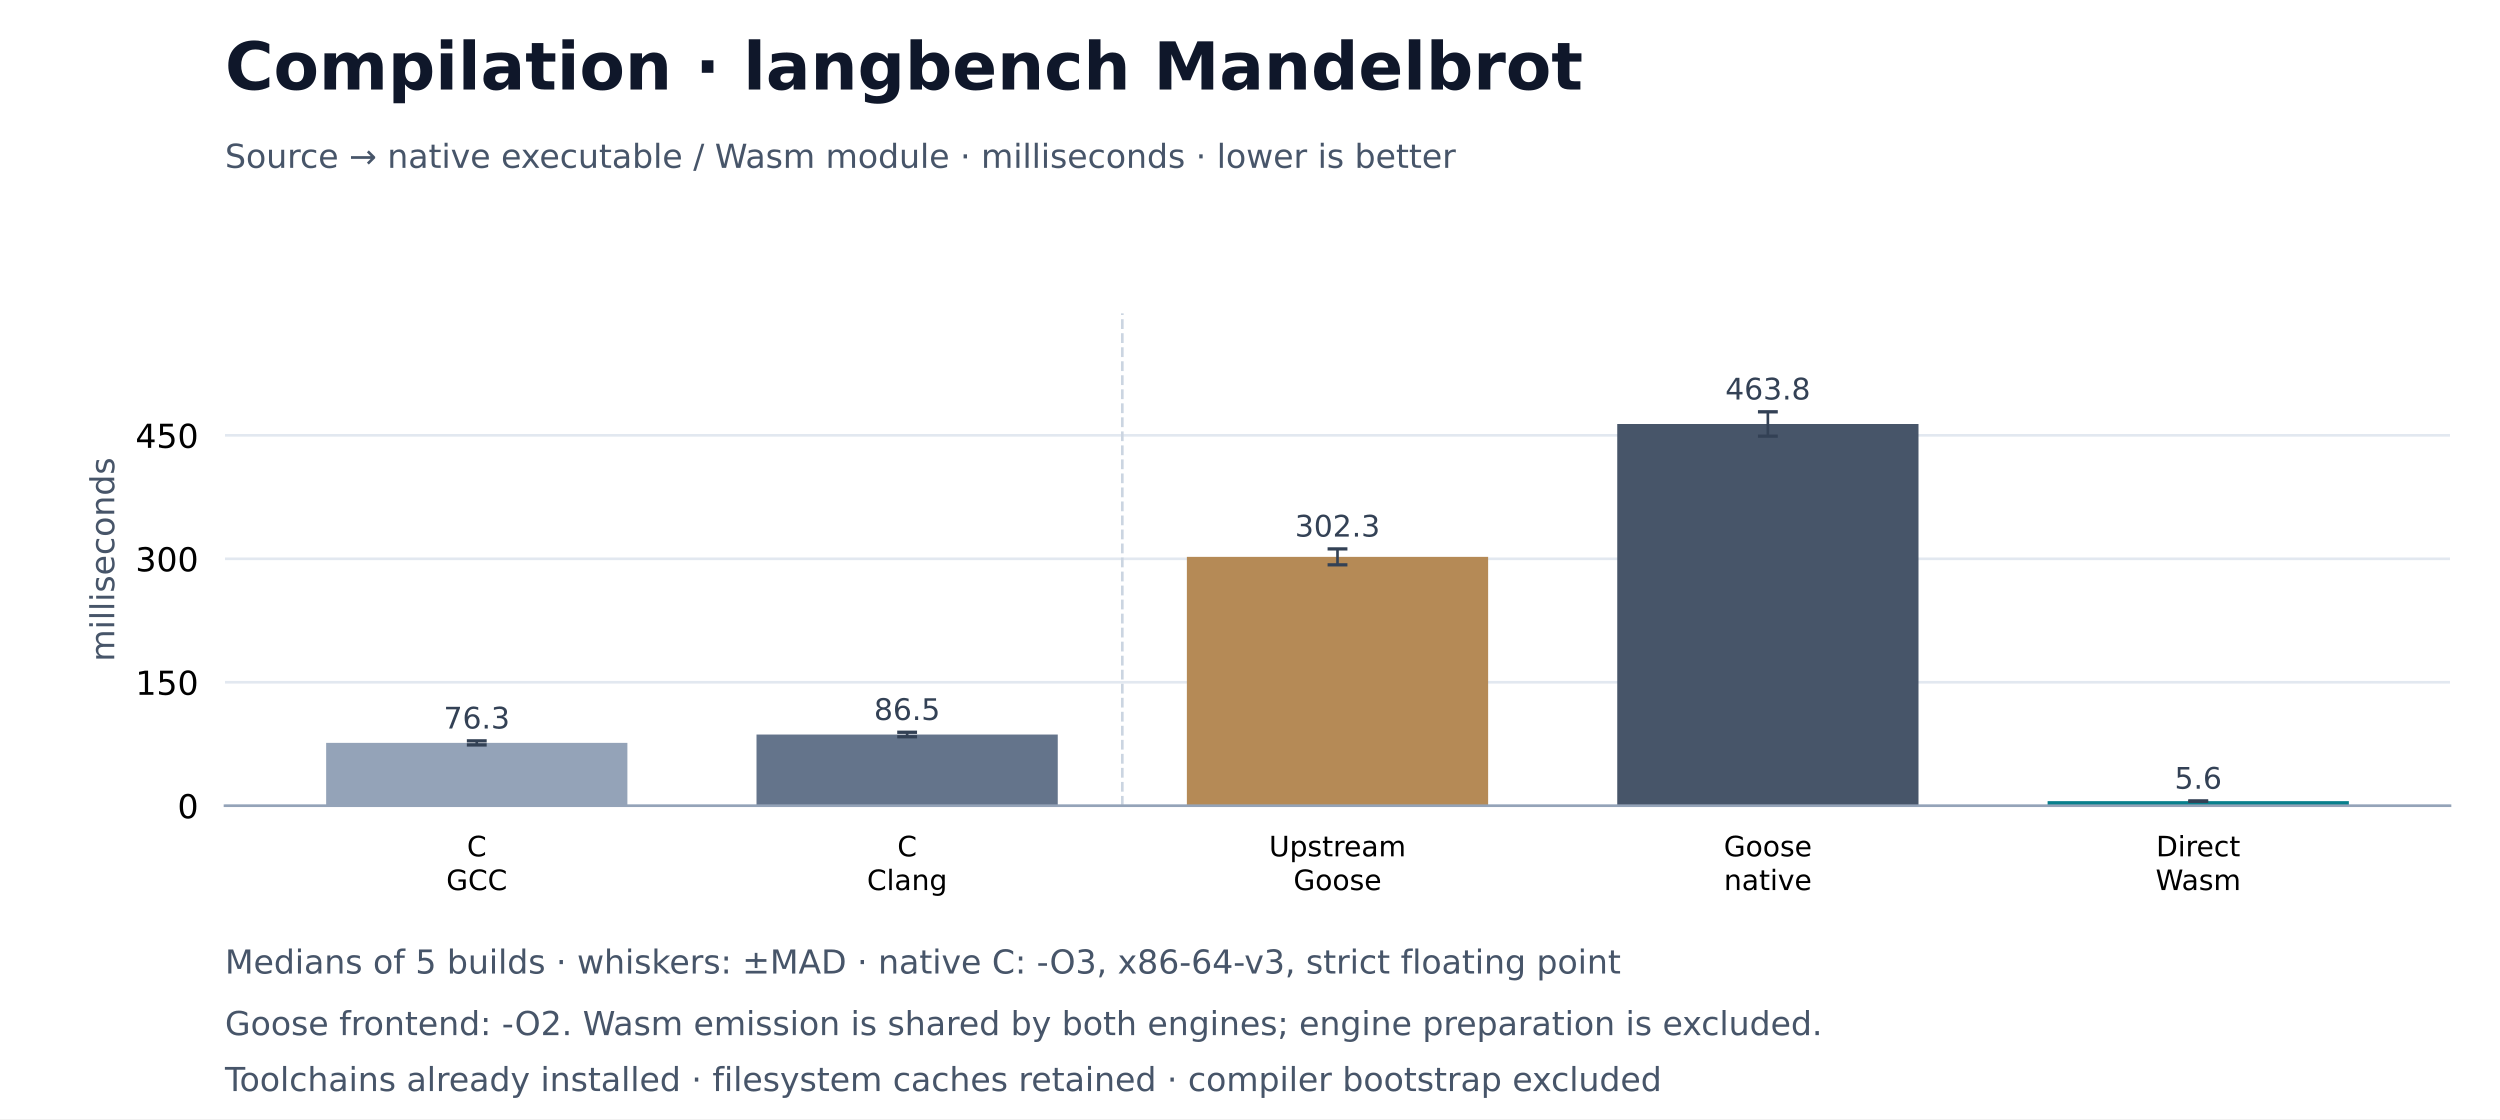
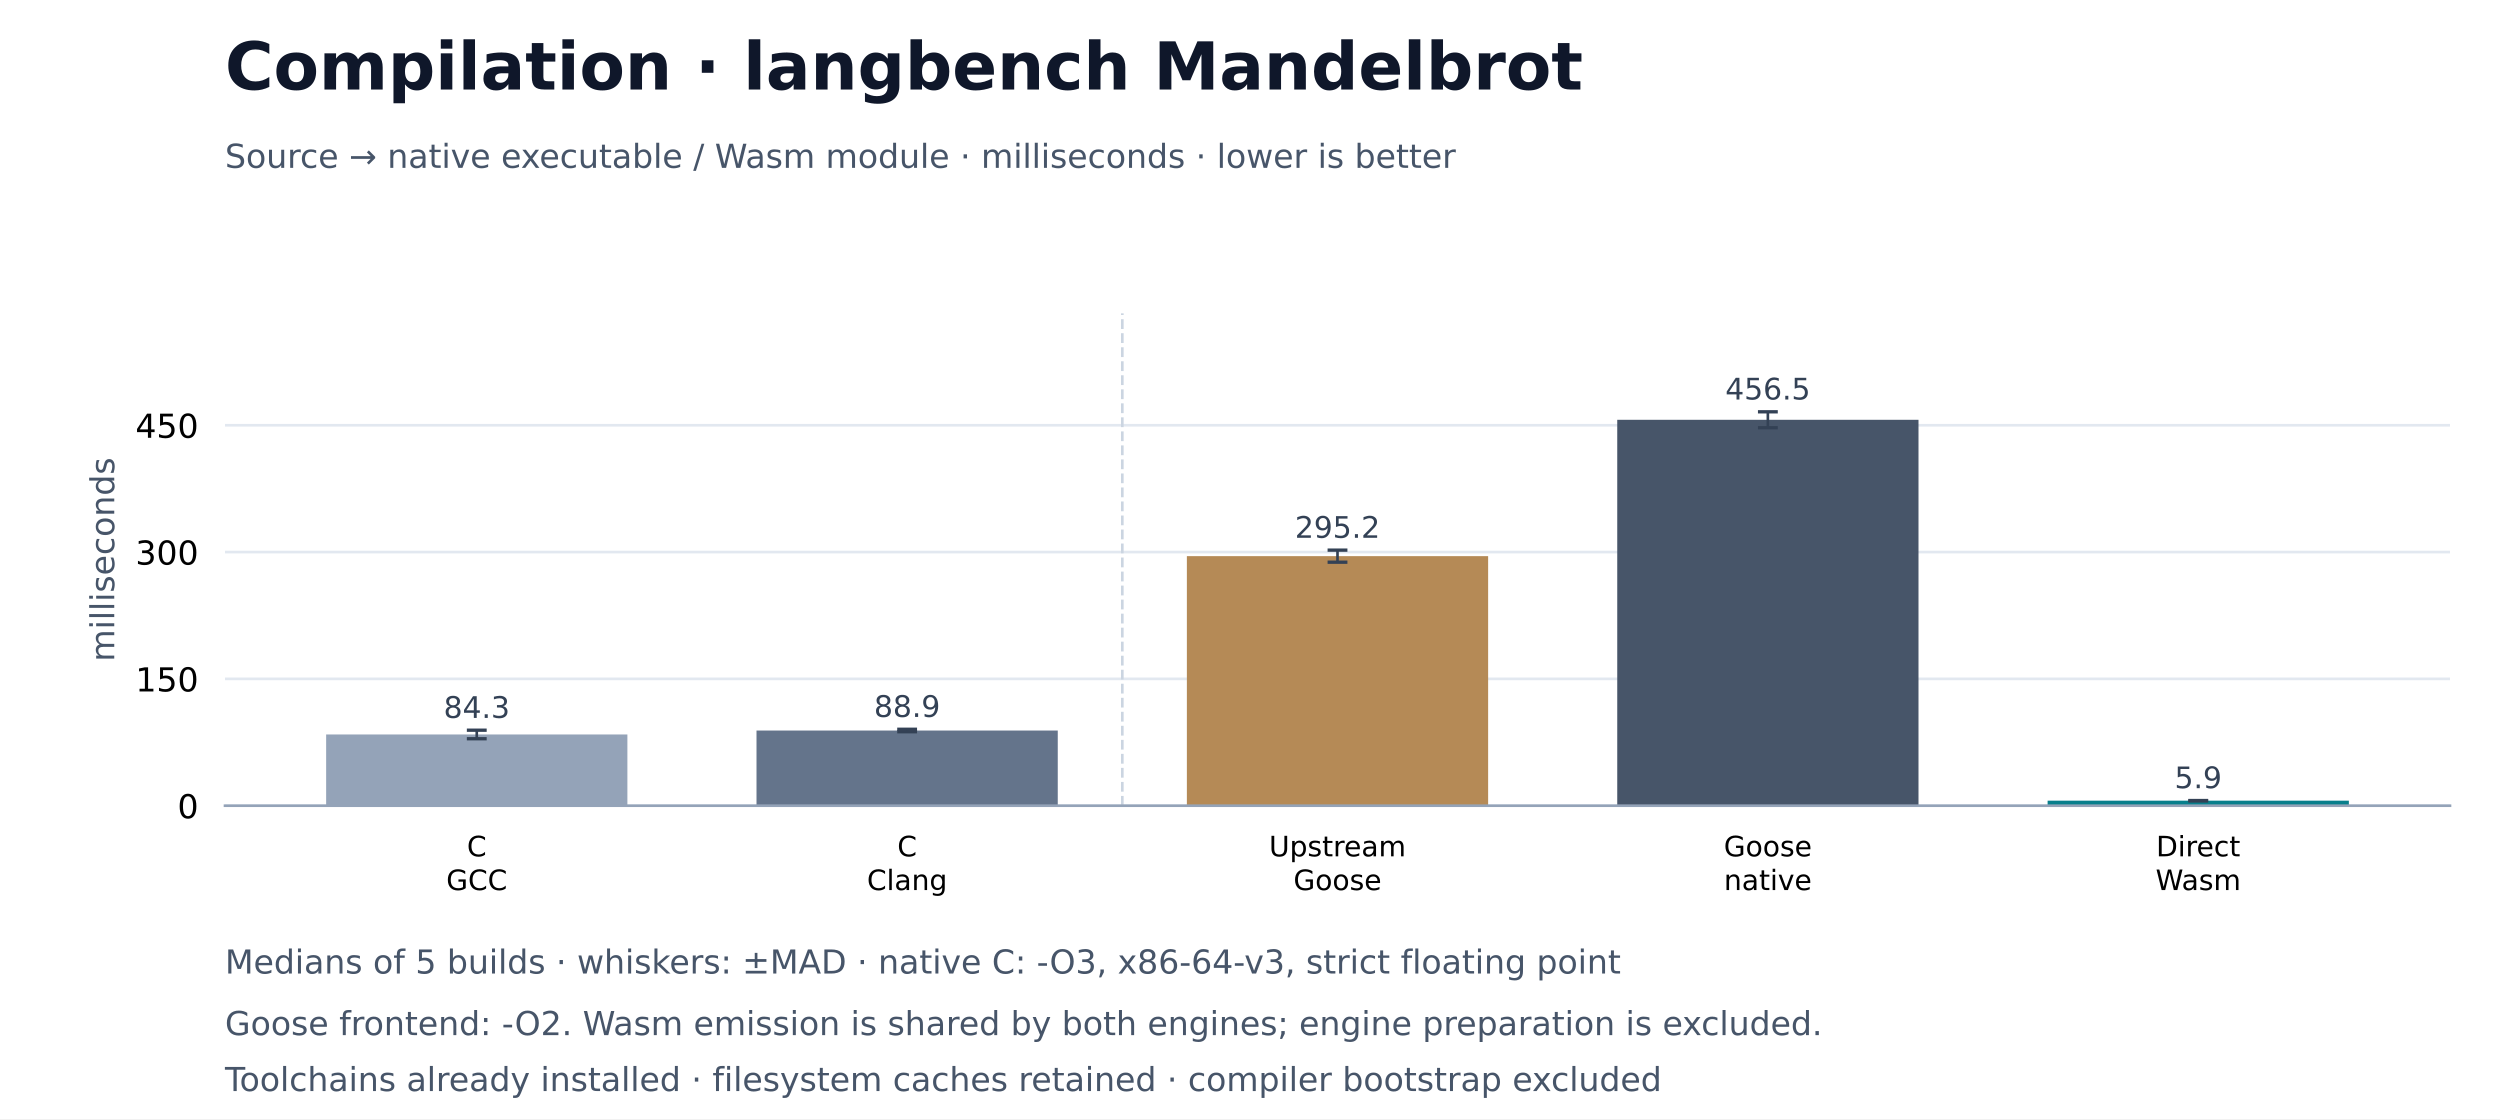
<svg xmlns="http://www.w3.org/2000/svg" xmlns:xlink="http://www.w3.org/1999/xlink" width="756pt" height="338.4pt" viewBox="0 0 756 338.4" version="1.1">
  <defs>
    <style type="text/css">*{stroke-linejoin: round; stroke-linecap: butt}</style>
  </defs>
  <g id="figure_1">
    <g id="patch_1">
      <path d="M 0 338.4 L 756 338.4 L 756 0 L 0 0 z " style="fill: #ffffff" />
    </g>
    <g id="axes_1">
      <g id="patch_2">
        <path d="M 68.04 243.648 L 740.88 243.648 L 740.88 94.752 L 68.04 94.752 z " style="fill: #ffffff" />
      </g>
      <g id="matplotlib.axis_1">
        <g id="xtick_1">
          <g id="line2d_1" />
          <g id="text_1">
            <text style="font-size: 8.5px; font-family: 'DejaVu Sans'" transform="translate(141.206 258.9568)">C</text>
            <text style="font-size: 8.5px; font-family: 'DejaVu Sans'" transform="translate(134.9453 269.1585)">GCC</text>
          </g>
        </g>
        <g id="xtick_2">
          <g id="line2d_2" />
          <g id="text_2">
            <text style="font-size: 8.5px; font-family: 'DejaVu Sans'" transform="translate(271.3492 258.9568)">C</text>
            <text style="font-size: 8.5px; font-family: 'DejaVu Sans'" transform="translate(262.1725 269.1592)">Clang</text>
          </g>
        </g>
        <g id="xtick_3">
          <g id="line2d_3" />
          <g id="text_3">
            <text style="font-size: 8.5px; font-family: 'DejaVu Sans'" transform="translate(383.7585 258.9568)">Upstream</text>
            <text style="font-size: 8.5px; font-family: 'DejaVu Sans'" transform="translate(391.1369 269.1585)">Goose</text>
          </g>
        </g>
        <g id="xtick_4">
          <g id="line2d_4" />
          <g id="text_4">
            <text style="font-size: 8.5px; font-family: 'DejaVu Sans'" transform="translate(521.28 258.9568)">Goose</text>
            <text style="font-size: 8.5px; font-family: 'DejaVu Sans'" transform="translate(521.3279 269.1592)">native</text>
          </g>
        </g>
        <g id="xtick_5">
          <g id="line2d_5" />
          <g id="text_5">
            <text style="font-size: 8.5px; font-family: 'DejaVu Sans'" transform="translate(652.0215 258.9575)">Direct</text>
            <text style="font-size: 8.5px; font-family: 'DejaVu Sans'" transform="translate(651.8575 269.1592)">Wasm</text>
          </g>
        </g>
      </g>
      <g id="matplotlib.axis_2">
        <g id="ytick_1">
          <g id="line2d_6">
            <path d="M 68.04 243.648 L 740.88 243.648 " clip-path="url(#pc4e67d13fe)" style="fill: none; stroke: #e2e8f0; stroke-width: 0.8; stroke-linecap: square" />
          </g>
          <g id="line2d_7" />
          <g id="text_6">
            <text style="font-size: 10px; font-family: 'DejaVu Sans'; text-anchor: end" x="60.04" y="247.447" transform="rotate(-0 60.04 247.4468)">0</text>
          </g>
        </g>
        <g id="ytick_2">
          <g id="line2d_8">
-             <path d="M 68.04 206.313 L 740.88 206.313 " clip-path="url(#pc4e67d13fe)" style="fill: none; stroke: #e2e8f0; stroke-width: 0.8; stroke-linecap: square" />
+             <path d="M 68.04 205.297 L 740.88 205.297 " clip-path="url(#pc4e67d13fe)" style="fill: none; stroke: #e2e8f0; stroke-width: 0.8; stroke-linecap: square" />
          </g>
          <g id="line2d_9" />
          <g id="text_7">
-             <text style="font-size: 10px; font-family: 'DejaVu Sans'; text-anchor: end" x="60.04" y="210.111" transform="rotate(-0 60.04 210.1115)">150</text>
+             <text style="font-size: 10px; font-family: 'DejaVu Sans'; text-anchor: end" x="60.04" y="209.096" transform="rotate(-0 60.04 209.0958)">150</text>
          </g>
        </g>
        <g id="ytick_3">
          <g id="line2d_10">
-             <path d="M 68.04 168.977 L 740.88 168.977 " clip-path="url(#pc4e67d13fe)" style="fill: none; stroke: #e2e8f0; stroke-width: 0.8; stroke-linecap: square" />
+             <path d="M 68.04 166.946 L 740.88 166.946 " clip-path="url(#pc4e67d13fe)" style="fill: none; stroke: #e2e8f0; stroke-width: 0.8; stroke-linecap: square" />
          </g>
          <g id="line2d_11" />
          <g id="text_8">
-             <text style="font-size: 10px; font-family: 'DejaVu Sans'; text-anchor: end" x="60.04" y="172.776" transform="rotate(-0 60.04 172.7761)">300</text>
+             <text style="font-size: 10px; font-family: 'DejaVu Sans'; text-anchor: end" x="60.04" y="170.745" transform="rotate(-0 60.04 170.7449)">300</text>
          </g>
        </g>
        <g id="ytick_4">
          <g id="line2d_12">
-             <path d="M 68.04 131.642 L 740.88 131.642 " clip-path="url(#pc4e67d13fe)" style="fill: none; stroke: #e2e8f0; stroke-width: 0.8; stroke-linecap: square" />
+             <path d="M 68.04 128.595 L 740.88 128.595 " clip-path="url(#pc4e67d13fe)" style="fill: none; stroke: #e2e8f0; stroke-width: 0.8; stroke-linecap: square" />
          </g>
          <g id="line2d_13" />
          <g id="text_9">
-             <text style="font-size: 10px; font-family: 'DejaVu Sans'; text-anchor: end" x="60.04" y="135.441" transform="rotate(-0 60.04 135.4407)">450</text>
+             <text style="font-size: 10px; font-family: 'DejaVu Sans'; text-anchor: end" x="60.04" y="132.394" transform="rotate(-0 60.04 132.3939)">450</text>
          </g>
        </g>
        <g id="text_10">
          <text style="font-size: 10px; font-family: 'DejaVu Sans'; text-anchor: middle; fill: #475569" x="34.55" y="169.2" transform="rotate(-90 34.55016 169.2)">milliseconds</text>
        </g>
      </g>
      <g id="patch_3">
-         <path d="M 98.624 243.648 L 189.724 243.648 L 189.724 224.645 L 98.624 224.645 z " clip-path="url(#pc4e67d13fe)" style="fill: #94a3b8" />
+         <path d="M 98.624 243.648 L 189.724 243.648 L 189.724 222.103 L 98.624 222.103 z " clip-path="url(#pc4e67d13fe)" style="fill: #94a3b8" />
      </g>
      <g id="patch_4">
-         <path d="M 228.767 243.648 L 319.867 243.648 L 319.867 222.122 L 228.767 222.122 z " clip-path="url(#pc4e67d13fe)" style="fill: #64748b" />
+         <path d="M 228.767 243.648 L 319.867 243.648 L 319.867 220.907 L 228.767 220.907 z " clip-path="url(#pc4e67d13fe)" style="fill: #64748b" />
      </g>
      <g id="patch_5">
-         <path d="M 358.91 243.648 L 450.01 243.648 L 450.01 168.396 L 358.91 168.396 z " clip-path="url(#pc4e67d13fe)" style="fill: #b58a56" />
+         <path d="M 358.91 243.648 L 450.01 243.648 L 450.01 168.183 L 358.91 168.183 z " clip-path="url(#pc4e67d13fe)" style="fill: #b58a56" />
      </g>
      <g id="patch_6">
-         <path d="M 489.053 243.648 L 580.153 243.648 L 580.153 128.216 L 489.053 128.216 z " clip-path="url(#pc4e67d13fe)" style="fill: #475569" />
+         <path d="M 489.053 243.648 L 580.153 243.648 L 580.153 126.939 L 489.053 126.939 z " clip-path="url(#pc4e67d13fe)" style="fill: #475569" />
      </g>
      <g id="patch_7">
-         <path d="M 619.196 243.648 L 710.296 243.648 L 710.296 242.259 L 619.196 242.259 z " clip-path="url(#pc4e67d13fe)" style="fill: #087f8c" />
+         <path d="M 619.196 243.648 L 710.296 243.648 L 710.296 242.131 L 619.196 242.131 z " clip-path="url(#pc4e67d13fe)" style="fill: #087f8c" />
      </g>
      <g id="LineCollection_1">
-         <path d="M 144.174 225.265 L 144.174 224.026 " clip-path="url(#pc4e67d13fe)" style="fill: none; stroke: #334155; stroke-width: 0.8" />
-         <path d="M 274.317 222.801 L 274.317 221.442 " clip-path="url(#pc4e67d13fe)" style="fill: none; stroke: #334155; stroke-width: 0.8" />
-         <path d="M 404.46 170.802 L 404.46 165.99 " clip-path="url(#pc4e67d13fe)" style="fill: none; stroke: #334155; stroke-width: 0.8" />
-         <path d="M 534.603 131.901 L 534.603 124.531 " clip-path="url(#pc4e67d13fe)" style="fill: none; stroke: #334155; stroke-width: 0.8" />
-         <path d="M 664.746 242.285 L 664.746 242.232 " clip-path="url(#pc4e67d13fe)" style="fill: none; stroke: #334155; stroke-width: 0.8" />
+         <path d="M 144.174 223.392 L 144.174 220.814 " clip-path="url(#pc4e67d13fe)" style="fill: none; stroke: #334155; stroke-width: 0.8" />
+         <path d="M 274.317 221.286 L 274.317 220.527 " clip-path="url(#pc4e67d13fe)" style="fill: none; stroke: #334155; stroke-width: 0.8" />
+         <path d="M 404.46 170.007 L 404.46 166.359 " clip-path="url(#pc4e67d13fe)" style="fill: none; stroke: #334155; stroke-width: 0.8" />
+         <path d="M 534.603 129.347 L 534.603 124.531 " clip-path="url(#pc4e67d13fe)" style="fill: none; stroke: #334155; stroke-width: 0.8" />
+         <path d="M 664.746 242.19 L 664.746 242.072 " clip-path="url(#pc4e67d13fe)" style="fill: none; stroke: #334155; stroke-width: 0.8" />
      </g>
      <g id="line2d_14">
        <defs>
          <path id="md6abe20cdd" d="M 3 0 L -3 -0 " style="stroke: #334155" />
        </defs>
        <g clip-path="url(#pc4e67d13fe)">
-           <use xlink:href="#md6abe20cdd" x="144.174" y="225.265" style="fill: #1f77b4; stroke: #334155" />
-           <use xlink:href="#md6abe20cdd" x="274.317" y="222.801" style="fill: #1f77b4; stroke: #334155" />
-           <use xlink:href="#md6abe20cdd" x="404.46" y="170.802" style="fill: #1f77b4; stroke: #334155" />
-           <use xlink:href="#md6abe20cdd" x="534.603" y="131.901" style="fill: #1f77b4; stroke: #334155" />
-           <use xlink:href="#md6abe20cdd" x="664.746" y="242.285" style="fill: #1f77b4; stroke: #334155" />
+           <use xlink:href="#md6abe20cdd" x="144.174" y="223.392" style="fill: #1f77b4; stroke: #334155" />
+           <use xlink:href="#md6abe20cdd" x="274.317" y="221.286" style="fill: #1f77b4; stroke: #334155" />
+           <use xlink:href="#md6abe20cdd" x="404.46" y="170.007" style="fill: #1f77b4; stroke: #334155" />
+           <use xlink:href="#md6abe20cdd" x="534.603" y="129.347" style="fill: #1f77b4; stroke: #334155" />
+           <use xlink:href="#md6abe20cdd" x="664.746" y="242.19" style="fill: #1f77b4; stroke: #334155" />
        </g>
      </g>
      <g id="line2d_15">
        <g clip-path="url(#pc4e67d13fe)">
-           <use xlink:href="#md6abe20cdd" x="144.174" y="224.026" style="fill: #1f77b4; stroke: #334155" />
-           <use xlink:href="#md6abe20cdd" x="274.317" y="221.442" style="fill: #1f77b4; stroke: #334155" />
-           <use xlink:href="#md6abe20cdd" x="404.46" y="165.99" style="fill: #1f77b4; stroke: #334155" />
+           <use xlink:href="#md6abe20cdd" x="144.174" y="220.814" style="fill: #1f77b4; stroke: #334155" />
+           <use xlink:href="#md6abe20cdd" x="274.317" y="220.527" style="fill: #1f77b4; stroke: #334155" />
+           <use xlink:href="#md6abe20cdd" x="404.46" y="166.359" style="fill: #1f77b4; stroke: #334155" />
          <use xlink:href="#md6abe20cdd" x="534.603" y="124.531" style="fill: #1f77b4; stroke: #334155" />
-           <use xlink:href="#md6abe20cdd" x="664.746" y="242.232" style="fill: #1f77b4; stroke: #334155" />
+           <use xlink:href="#md6abe20cdd" x="664.746" y="242.072" style="fill: #1f77b4; stroke: #334155" />
        </g>
      </g>
      <g id="line2d_16">
        <path d="M 339.388 243.648 L 339.388 94.752 " clip-path="url(#pc4e67d13fe)" style="fill: none; stroke-dasharray: 2.96,1.28; stroke-dashoffset: 0; stroke: #cbd5e1; stroke-width: 0.8" />
      </g>
      <g id="patch_8">
        <path d="M 68.04 243.648 L 740.88 243.648 " style="fill: none; stroke: #94a3b8; stroke-width: 0.8; stroke-linejoin: miter; stroke-linecap: square" />
      </g>
      <g id="text_11">
-         <text style="font-size: 9px; font-family: 'DejaVu Sans'; text-anchor: middle; fill: #334155" x="144.174" y="220.304" transform="rotate(-0 144.1737 220.3035)">76.3</text>
+         <text style="font-size: 9px; font-family: 'DejaVu Sans'; text-anchor: middle; fill: #334155" x="144.174" y="217.091" transform="rotate(-0 144.1737 217.0912)">84.3</text>
      </g>
      <g id="text_12">
-         <text style="font-size: 9px; font-family: 'DejaVu Sans'; text-anchor: middle; fill: #334155" x="274.317" y="217.719" transform="rotate(-0 274.3169 217.7194)">86.5</text>
+         <text style="font-size: 9px; font-family: 'DejaVu Sans'; text-anchor: middle; fill: #334155" x="274.317" y="216.805" transform="rotate(-0 274.3169 216.8049)">88.9</text>
      </g>
      <g id="text_13">
-         <text style="font-size: 9px; font-family: 'DejaVu Sans'; text-anchor: middle; fill: #334155" x="404.46" y="162.267" transform="rotate(-0 404.46 162.2672)">302.3</text>
+         <text style="font-size: 9px; font-family: 'DejaVu Sans'; text-anchor: middle; fill: #334155" x="404.46" y="162.637" transform="rotate(-0 404.46 162.6365)">295.2</text>
      </g>
      <g id="text_14">
-         <text style="font-size: 9px; font-family: 'DejaVu Sans'; text-anchor: middle; fill: #334155" x="534.603" y="120.809" transform="rotate(-0 534.6031 120.8088)">463.8</text>
+         <text style="font-size: 9px; font-family: 'DejaVu Sans'; text-anchor: middle; fill: #334155" x="534.603" y="120.809" transform="rotate(-0 534.6031 120.8088)">456.5</text>
      </g>
      <g id="text_15">
-         <text style="font-size: 9px; font-family: 'DejaVu Sans'; text-anchor: middle; fill: #334155" x="664.746" y="238.509" transform="rotate(-0 664.7463 238.5094)">5.6</text>
+         <text style="font-size: 9px; font-family: 'DejaVu Sans'; text-anchor: middle; fill: #334155" x="664.746" y="238.35" transform="rotate(-0 664.7463 238.3499)">5.9</text>
      </g>
    </g>
    <g id="text_16">
      <text style="font-weight: 700; font-size: 20px; font-family: 'DejaVu Sans'; text-anchor: start; fill: #0f172a" x="68.04" y="27.072" transform="rotate(-0 68.04 27.072)">Compilation · langbench Mandelbrot</text>
    </g>
    <g id="text_17">
      <text style="font-size: 10px; font-family: 'DejaVu Sans'; text-anchor: start; fill: #475569" x="68.04" y="50.76" transform="rotate(-0 68.04 50.76)">Source → native executable / Wasm module · milliseconds · lower is better</text>
    </g>
    <g id="text_18">
      <text style="font-size: 10px; font-family: 'DejaVu Sans'; text-anchor: start; fill: #475569" x="68.04" y="294.408" transform="rotate(-0 68.04 294.408)">Medians of 5 builds · whiskers: ±MAD · native C: -O3, x86-64-v3, strict floating point</text>
    </g>
    <g id="text_19">
      <text style="font-size: 10px; font-family: 'DejaVu Sans'; text-anchor: start; fill: #475569" x="68.04" y="313.02" transform="rotate(-0 68.04 313.02)">Goose frontend: -O2. Wasm emission is shared by both engines; engine preparation is excluded.</text>
    </g>
    <g id="text_20">
      <text style="font-size: 10px; font-family: 'DejaVu Sans'; text-anchor: start; fill: #475569" x="68.04" y="329.94" transform="rotate(-0 68.04 329.94)">Toolchains already installed · filesystem caches retained · compiler bootstrap excluded</text>
    </g>
  </g>
  <defs>
    <clipPath id="pc4e67d13fe">
      <rect x="68.04" y="94.752" width="672.84" height="148.896" />
    </clipPath>
  </defs>
</svg>
